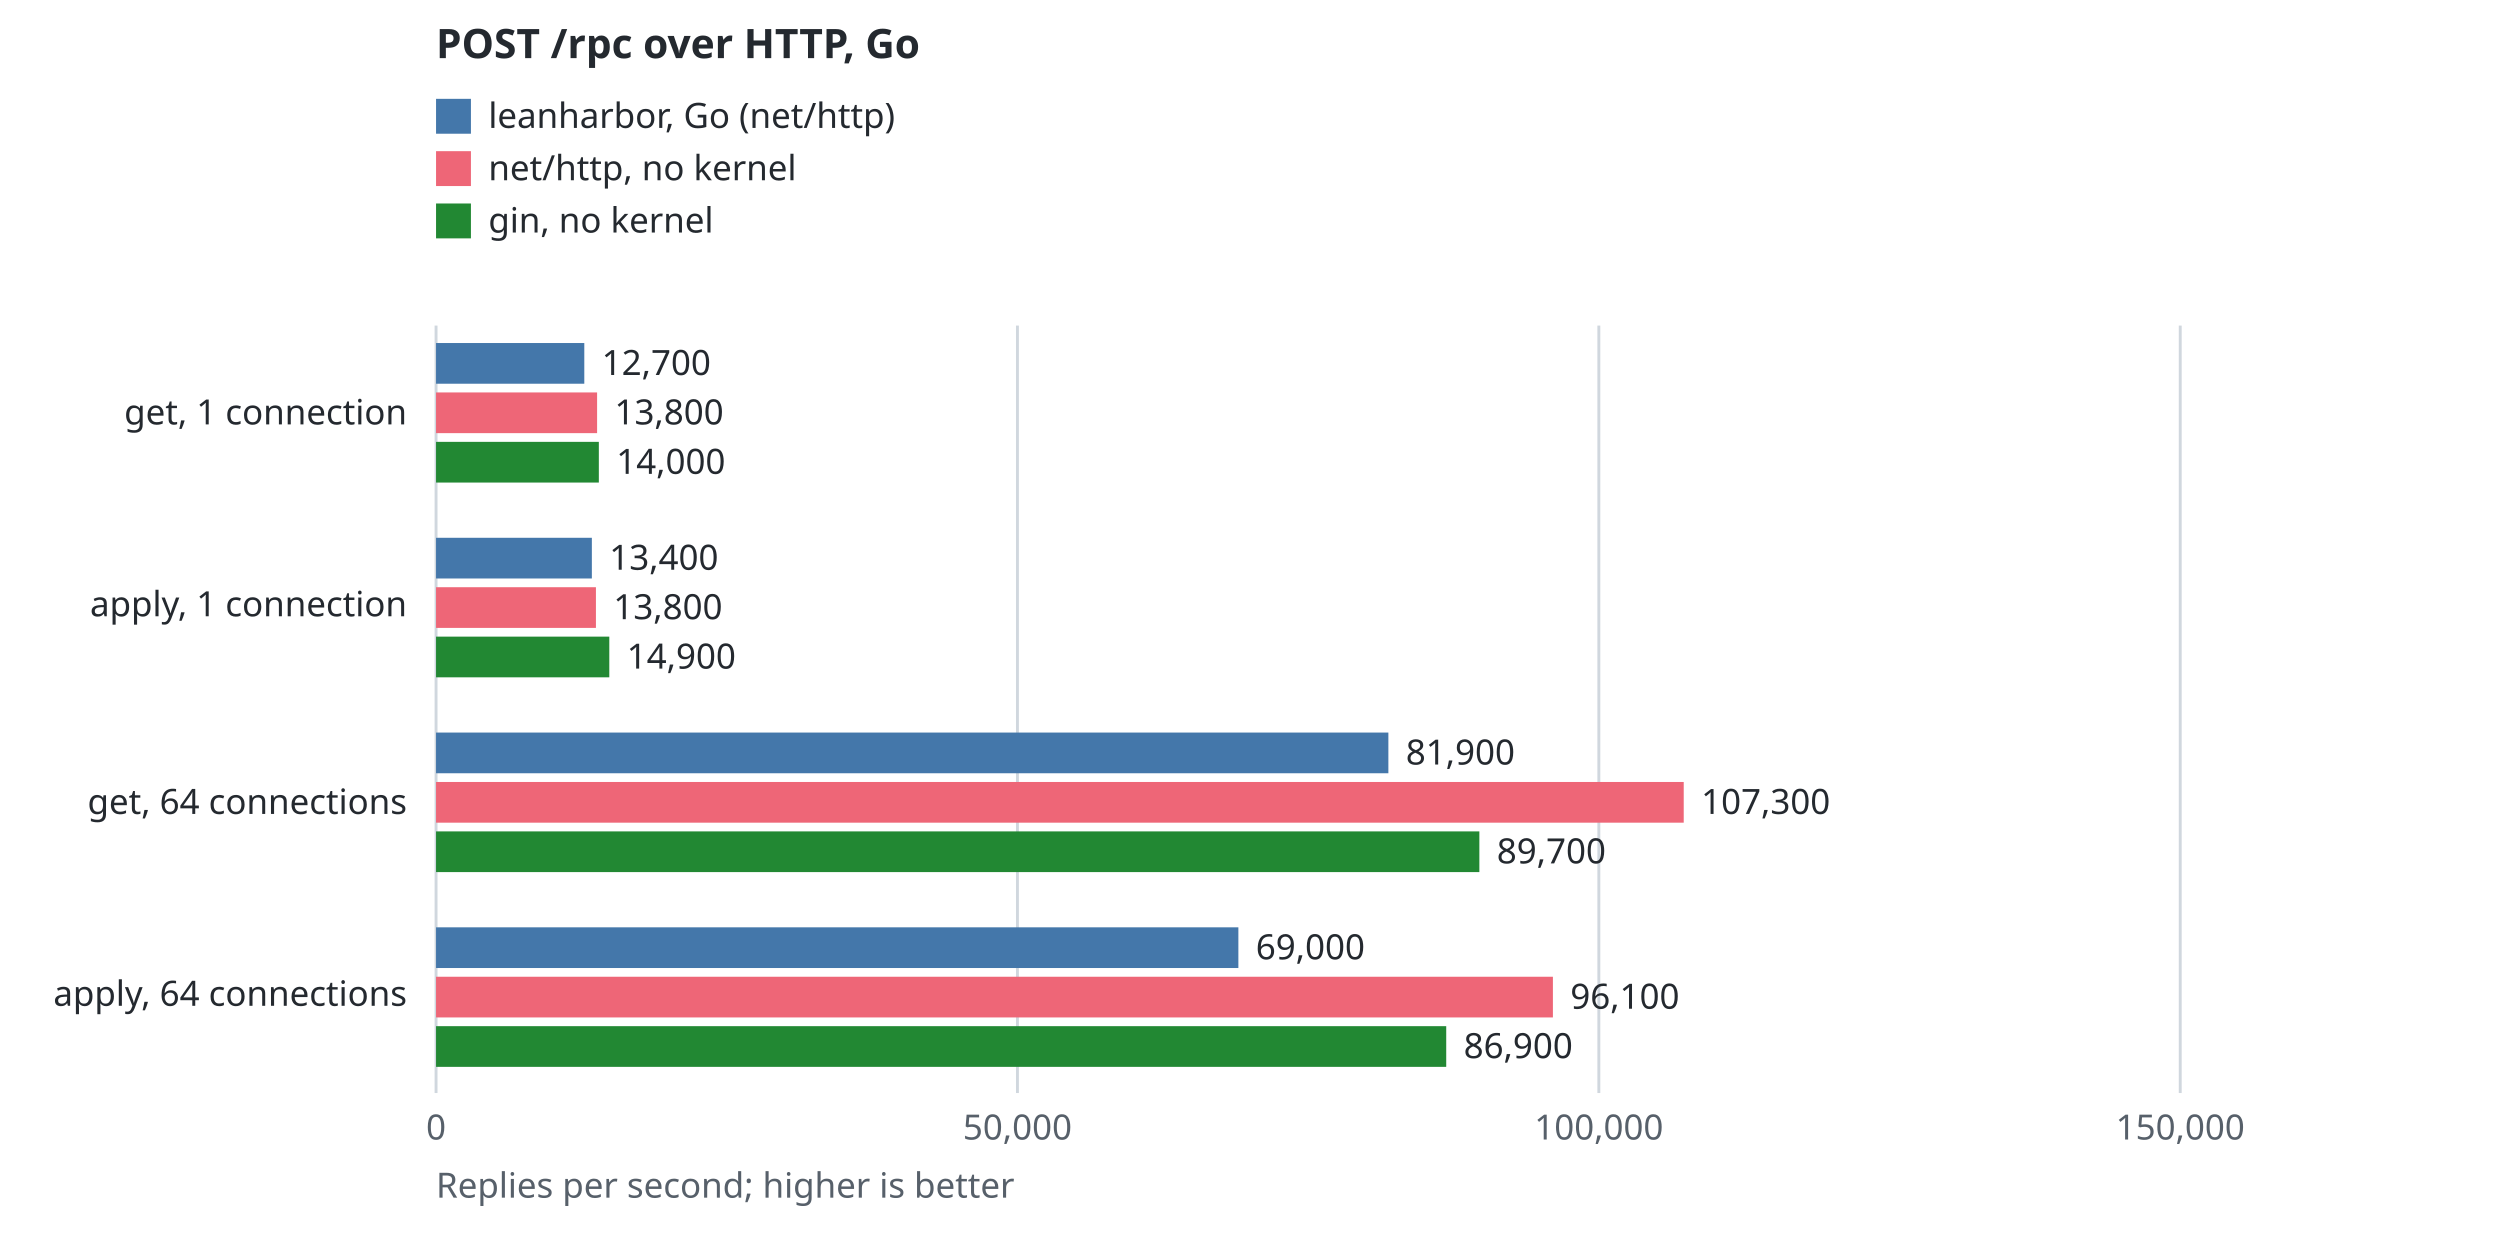
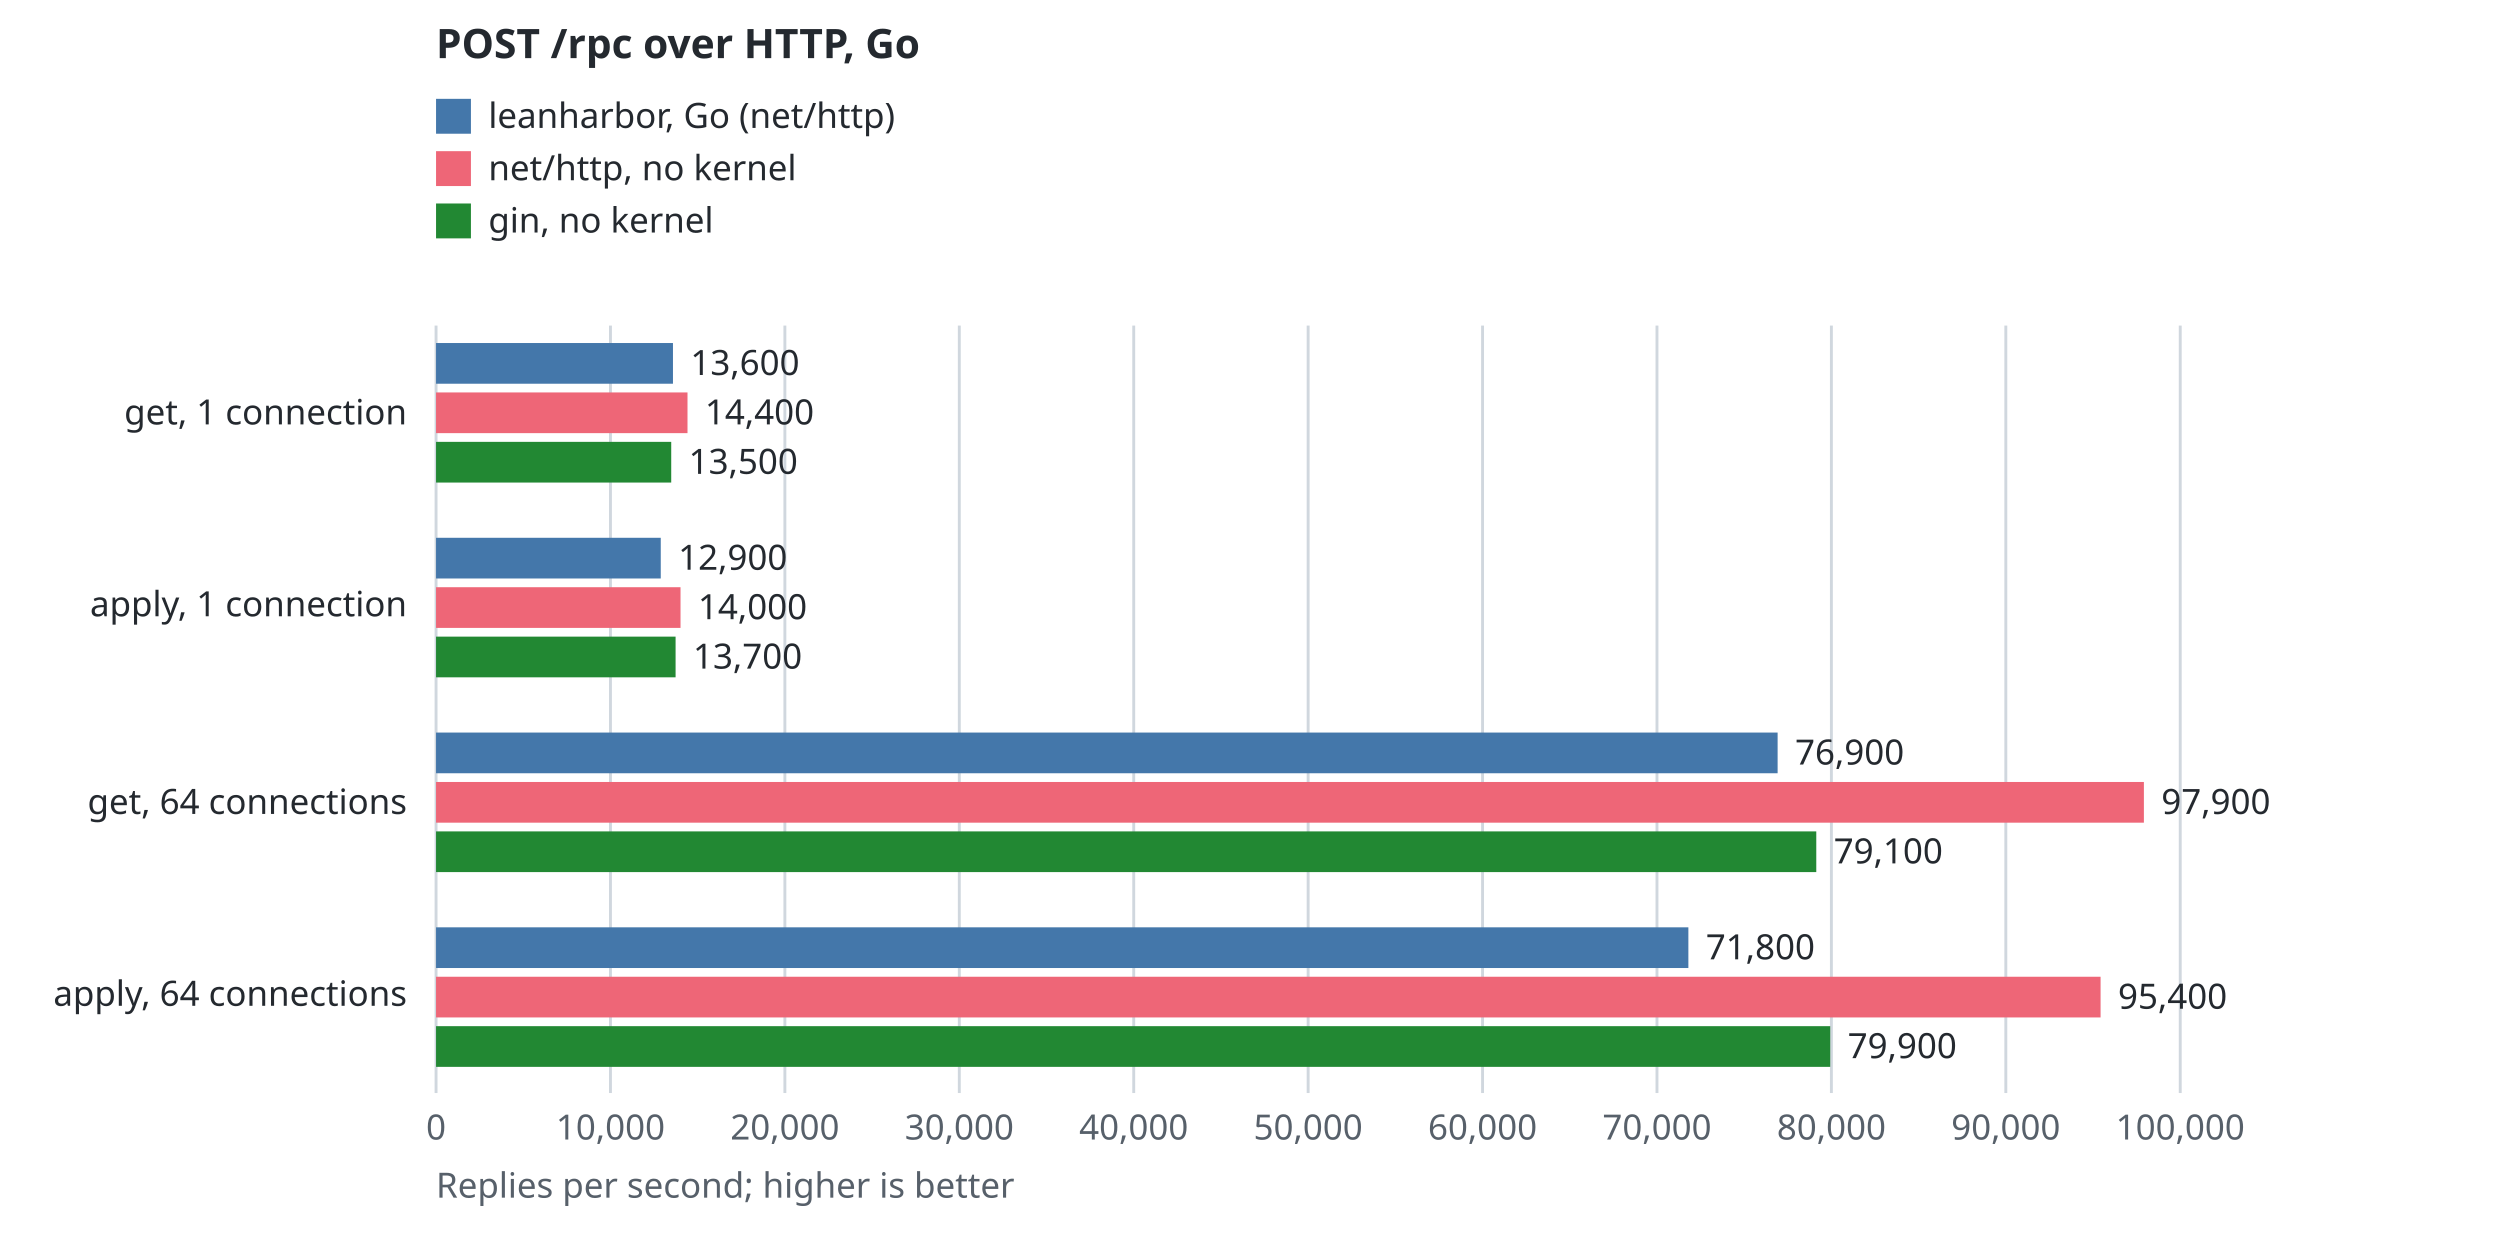
<svg xmlns="http://www.w3.org/2000/svg" viewBox="0 0 860 424" width="860" height="424" role="img">
  <style>text{font-family:system-ui,sans-serif;font-size:12px;fill:#24292f}.title{font-size:14px;font-weight:600}.grid{stroke:#d0d7de}.axis{fill:#57606a}@media(prefers-color-scheme:dark){text{fill:#e6edf3}.grid{stroke:#30363d}.axis{fill:#8b949e}}</style>
  <text class="title" x="150" y="20">POST /rpc over HTTP, Go</text>
  <rect x="150" y="34" width="12" height="12" fill="#4477aa" />
  <text x="168" y="44">leanharbor, Go (net/http)</text>
  <rect x="150" y="52" width="12" height="12" fill="#ee6677" />
  <text x="168" y="62">net/http, no kernel</text>
  <rect x="150" y="70" width="12" height="12" fill="#228833" />
  <text x="168" y="80">gin, no kernel</text>
  <line class="grid" x1="150.0" y1="112" x2="150.0" y2="376" />
  <text class="axis" x="150.0" y="392" text-anchor="middle">0</text>
-   <line class="grid" x1="350.0" y1="112" x2="350.0" y2="376" />
-   <text class="axis" x="350.0" y="392" text-anchor="middle">50,000</text>
-   <line class="grid" x1="550.0" y1="112" x2="550.0" y2="376" />
-   <text class="axis" x="550.0" y="392" text-anchor="middle">100,000</text>
+   <line class="grid" x1="210.0" y1="112" x2="210.0" y2="376" />
+   <text class="axis" x="210.0" y="392" text-anchor="middle">10,000</text>
+   <line class="grid" x1="270.0" y1="112" x2="270.0" y2="376" />
+   <text class="axis" x="270.0" y="392" text-anchor="middle">20,000</text>
+   <line class="grid" x1="330.0" y1="112" x2="330.0" y2="376" />
+   <text class="axis" x="330.0" y="392" text-anchor="middle">30,000</text>
+   <line class="grid" x1="390.0" y1="112" x2="390.0" y2="376" />
+   <text class="axis" x="390.0" y="392" text-anchor="middle">40,000</text>
+   <line class="grid" x1="450.0" y1="112" x2="450.0" y2="376" />
+   <text class="axis" x="450.0" y="392" text-anchor="middle">50,000</text>
+   <line class="grid" x1="510.0" y1="112" x2="510.0" y2="376" />
+   <text class="axis" x="510.0" y="392" text-anchor="middle">60,000</text>
+   <line class="grid" x1="570.0" y1="112" x2="570.0" y2="376" />
+   <text class="axis" x="570.0" y="392" text-anchor="middle">70,000</text>
+   <line class="grid" x1="630.0" y1="112" x2="630.0" y2="376" />
+   <text class="axis" x="630.0" y="392" text-anchor="middle">80,000</text>
+   <line class="grid" x1="690.0" y1="112" x2="690.0" y2="376" />
+   <text class="axis" x="690.0" y="392" text-anchor="middle">90,000</text>
  <line class="grid" x1="750.0" y1="112" x2="750.0" y2="376" />
-   <text class="axis" x="750.0" y="392" text-anchor="middle">150,000</text>
+   <text class="axis" x="750.0" y="392" text-anchor="middle">100,000</text>
  <text class="axis" x="150" y="412">Replies per second; higher is better</text>
-   <rect x="150" y="118" width="51.0" height="14" fill="#4477aa" />
-   <text x="207.0" y="129">12,700</text>
-   <rect x="150" y="135" width="55.4" height="14" fill="#ee6677" />
-   <text x="211.4" y="146">13,800</text>
-   <rect x="150" y="152" width="56.0" height="14" fill="#228833" />
-   <text x="212.0" y="163">14,000</text>
+   <rect x="150" y="118" width="81.5" height="14" fill="#4477aa" />
+   <text x="237.5" y="129">13,600</text>
+   <rect x="150" y="135" width="86.5" height="14" fill="#ee6677" />
+   <text x="242.5" y="146">14,400</text>
+   <rect x="150" y="152" width="80.9" height="14" fill="#228833" />
+   <text x="236.9" y="163">13,500</text>
  <text x="140" y="146" text-anchor="end">get, 1 connection</text>
-   <rect x="150" y="185" width="53.6" height="14" fill="#4477aa" />
-   <text x="209.6" y="196">13,400</text>
-   <rect x="150" y="202" width="55.0" height="14" fill="#ee6677" />
-   <text x="211.0" y="213">13,800</text>
-   <rect x="150" y="219" width="59.6" height="14" fill="#228833" />
-   <text x="215.6" y="230">14,900</text>
+   <rect x="150" y="185" width="77.3" height="14" fill="#4477aa" />
+   <text x="233.3" y="196">12,900</text>
+   <rect x="150" y="202" width="84.1" height="14" fill="#ee6677" />
+   <text x="240.1" y="213">14,000</text>
+   <rect x="150" y="219" width="82.4" height="14" fill="#228833" />
+   <text x="238.4" y="230">13,700</text>
  <text x="140" y="212" text-anchor="end">apply, 1 connection</text>
-   <rect x="150" y="252" width="327.6" height="14" fill="#4477aa" />
-   <text x="483.6" y="263">81,900</text>
-   <rect x="150" y="269" width="429.2" height="14" fill="#ee6677" />
-   <text x="585.2" y="280">107,300</text>
-   <rect x="150" y="286" width="358.9" height="14" fill="#228833" />
-   <text x="514.9" y="297">89,700</text>
+   <rect x="150" y="252" width="461.5" height="14" fill="#4477aa" />
+   <text x="617.5" y="263">76,900</text>
+   <rect x="150" y="269" width="587.5" height="14" fill="#ee6677" />
+   <text x="743.5" y="280">97,900</text>
+   <rect x="150" y="286" width="474.8" height="14" fill="#228833" />
+   <text x="630.8" y="297">79,100</text>
  <text x="140" y="280" text-anchor="end">get, 64 connections</text>
-   <rect x="150" y="319" width="276.0" height="14" fill="#4477aa" />
-   <text x="432.0" y="330">69,000</text>
-   <rect x="150" y="336" width="384.2" height="14" fill="#ee6677" />
-   <text x="540.2" y="347">96,100</text>
-   <rect x="150" y="353" width="347.5" height="14" fill="#228833" />
-   <text x="503.5" y="364">86,900</text>
+   <rect x="150" y="319" width="430.8" height="14" fill="#4477aa" />
+   <text x="586.8" y="330">71,800</text>
+   <rect x="150" y="336" width="572.6" height="14" fill="#ee6677" />
+   <text x="728.6" y="347">95,400</text>
+   <rect x="150" y="353" width="479.6" height="14" fill="#228833" />
+   <text x="635.6" y="364">79,900</text>
  <text x="140" y="346" text-anchor="end">apply, 64 connections</text>
</svg>
